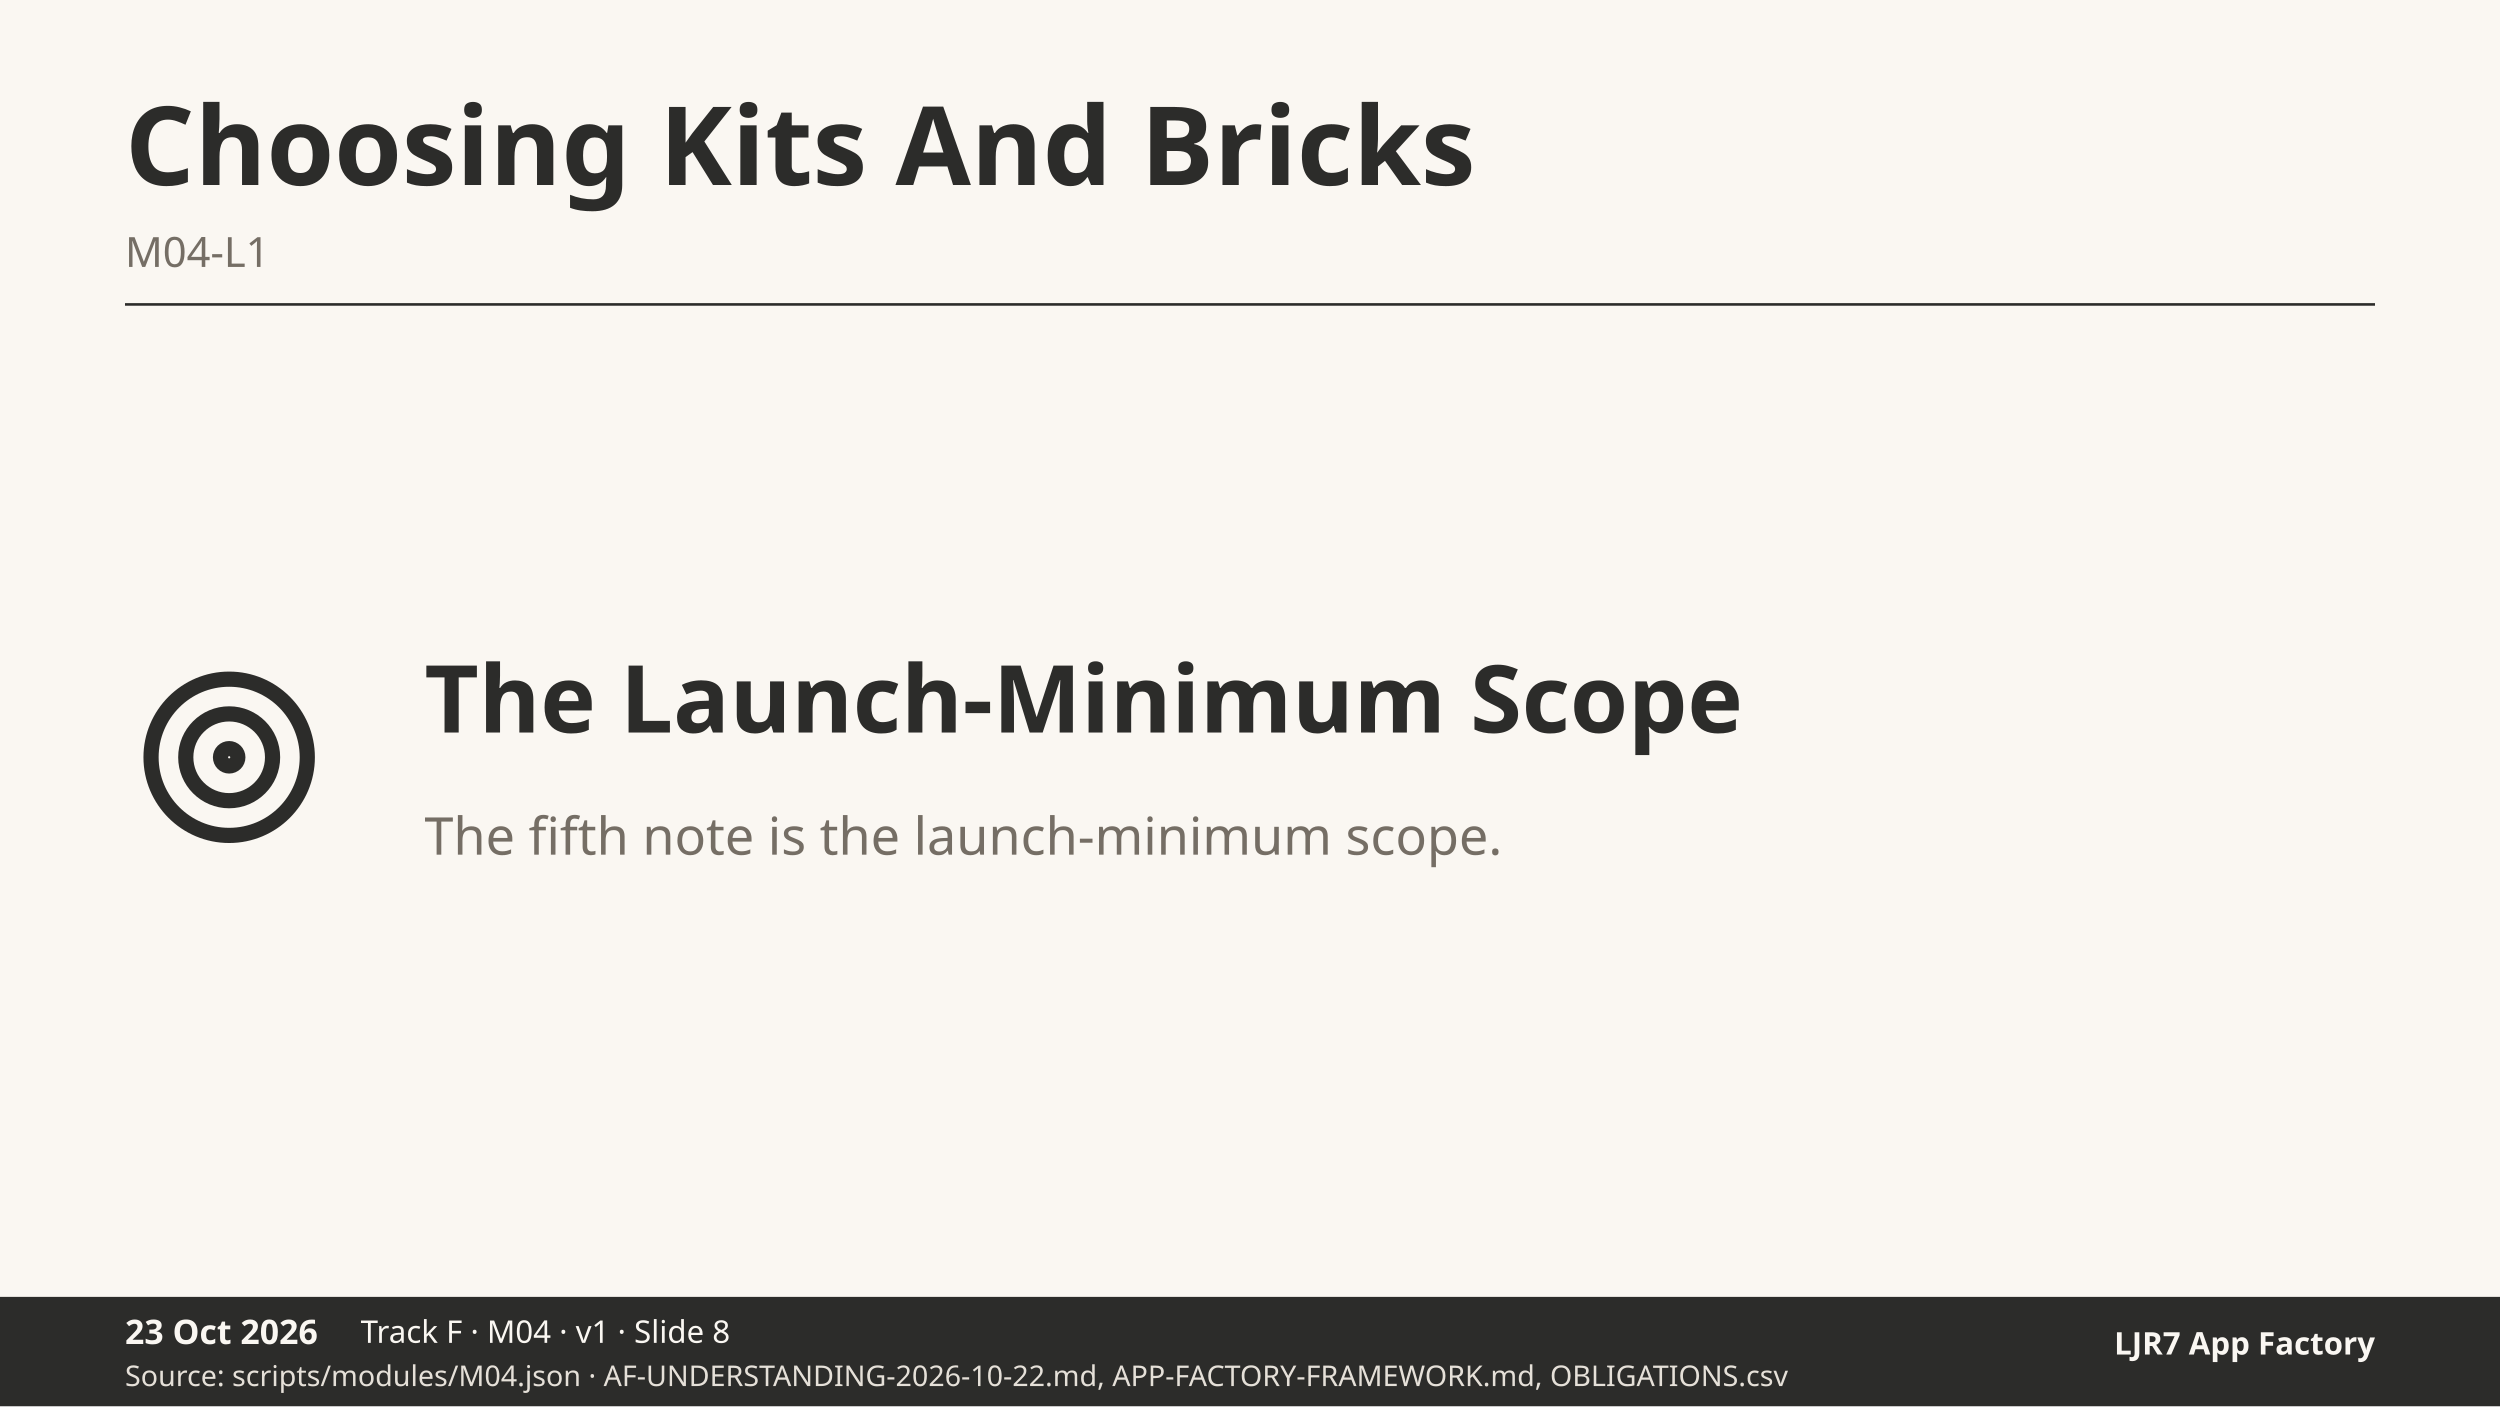
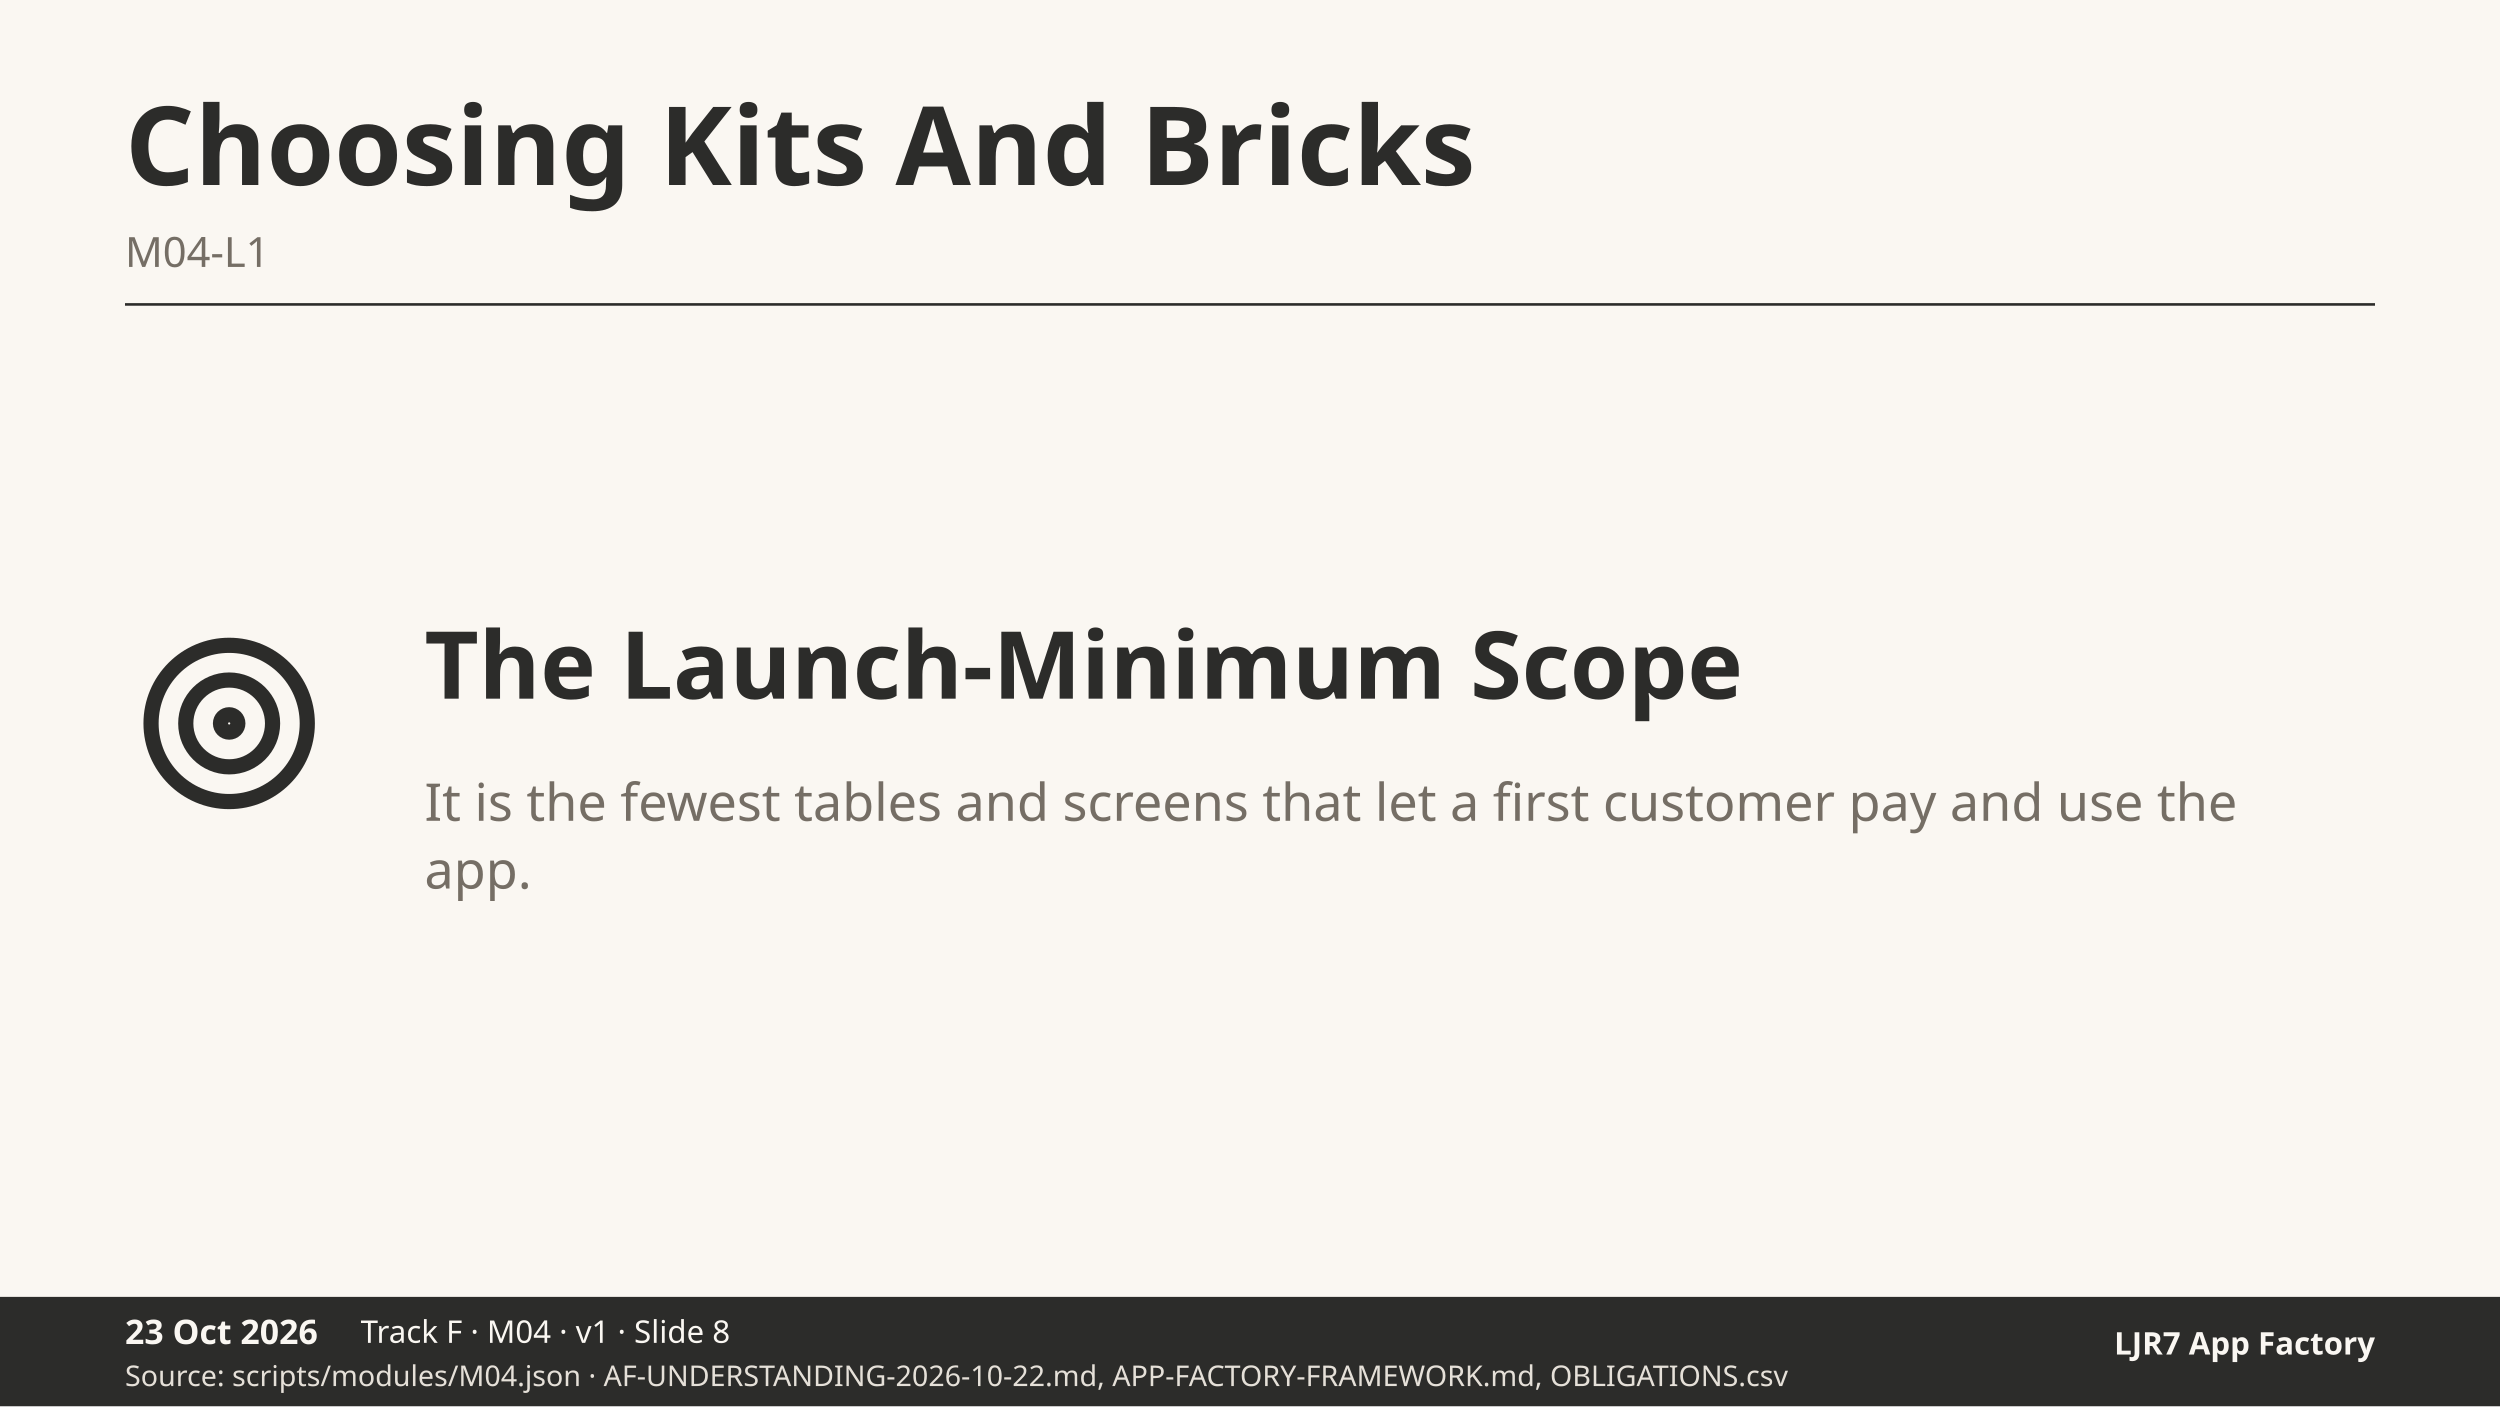
<svg xmlns="http://www.w3.org/2000/svg" width="1920" height="1080" viewBox="0 0 1920 1080">
  <defs>
    <filter id="soft" x="-10%" y="-10%" width="120%" height="130%">
      <feDropShadow dx="0" dy="3" stdDeviation="6" flood-color="#2C2C2A" flood-opacity="0.08" />
    </filter>
  </defs>
  <rect width="1920" height="1080" fill="#FAF7F2" />
  <text x="96.0" y="142.1" font-family="Lexend" font-size="84" font-weight="700" fill="#2C2C2A" text-anchor="start">Choosing Kits And Bricks</text>
  <text x="96.0" y="205.0" font-family="Lexend" font-size="32" font-weight="400" fill="#756E65" text-anchor="start">M04-L1</text>
  <rect x="96.0" y="232.8" width="1728.0" height="2.0" rx="0" fill="#2C2C2A" />
  <rect x="0.0" y="996.0" width="1920.0" height="84.0" rx="0" fill="#2C2C2A" />
  <text x="96.0" y="1032.2" font-family="Lexend" font-size="26" font-weight="700" fill="#FAF7F2" text-anchor="start">23 Oct 2026</text>
  <text x="277.0" y="1031.3" font-family="Lexend" font-size="24" font-weight="400" fill="#FAF7F2" text-anchor="start">Track F · M04 · v1 · Slide 8</text>
  <text x="96.0" y="1064.5" font-family="Lexend" font-size="22" font-weight="400" fill="#E5E0D8" text-anchor="start">Source: scripts/modules/M04.json · AF-UNDERSTANDING-2026-10-22.md, APP-FACTORY-FRAMEWORK.md, OBLIGATIONS.csv</text>
  <text x="1824.0" y="1040.3" font-family="Lexend" font-size="24" font-weight="600" fill="#FAF7F2" text-anchor="end">LJR7 App Factory</text>
-   <g transform="translate(96.0,501.6) scale(6.6667)" fill="none" stroke="#2C2C2A" stroke-width="1.75" stroke-linecap="round" stroke-linejoin="round">
+   <g transform="translate(96.0,475.6) scale(6.6667)" fill="none" stroke="#2C2C2A" stroke-width="1.75" stroke-linecap="round" stroke-linejoin="round">
    <path d="M12 12m-1 0a1 1 0 1 0 2 0a1 1 0 1 0 -2 0" />
    <path d="M12 12m-5 0a5 5 0 1 0 10 0a5 5 0 1 0 -10 0" />
    <path d="M12 12m-9 0a9 9 0 1 0 18 0a9 9 0 1 0 -18 0" />
  </g>
-   <text x="326.0" y="562.6" font-family="Lexend" font-size="72" font-weight="700" fill="#2C2C2A" text-anchor="start">The Launch-Minimum Scope</text>
-   <text x="326.0" y="656.4" font-family="Lexend" font-size="40" font-weight="400" fill="#756E65" text-anchor="start">The fifth note is the launch-minimum scope.</text>
+   <text x="326.0" y="536.6" font-family="Lexend" font-size="72" font-weight="700" fill="#2C2C2A" text-anchor="start">The Launch-Minimum Scope</text>
+   <text x="326.0" y="630.4" font-family="Lexend" font-size="40" font-weight="400" fill="#756E65" text-anchor="start">It is the fewest tables and screens that let a first customer pay and use the</text>
+   <text x="326.0" y="682.4" font-family="Lexend" font-size="40" font-weight="400" fill="#756E65" text-anchor="start">app.</text>
</svg>
